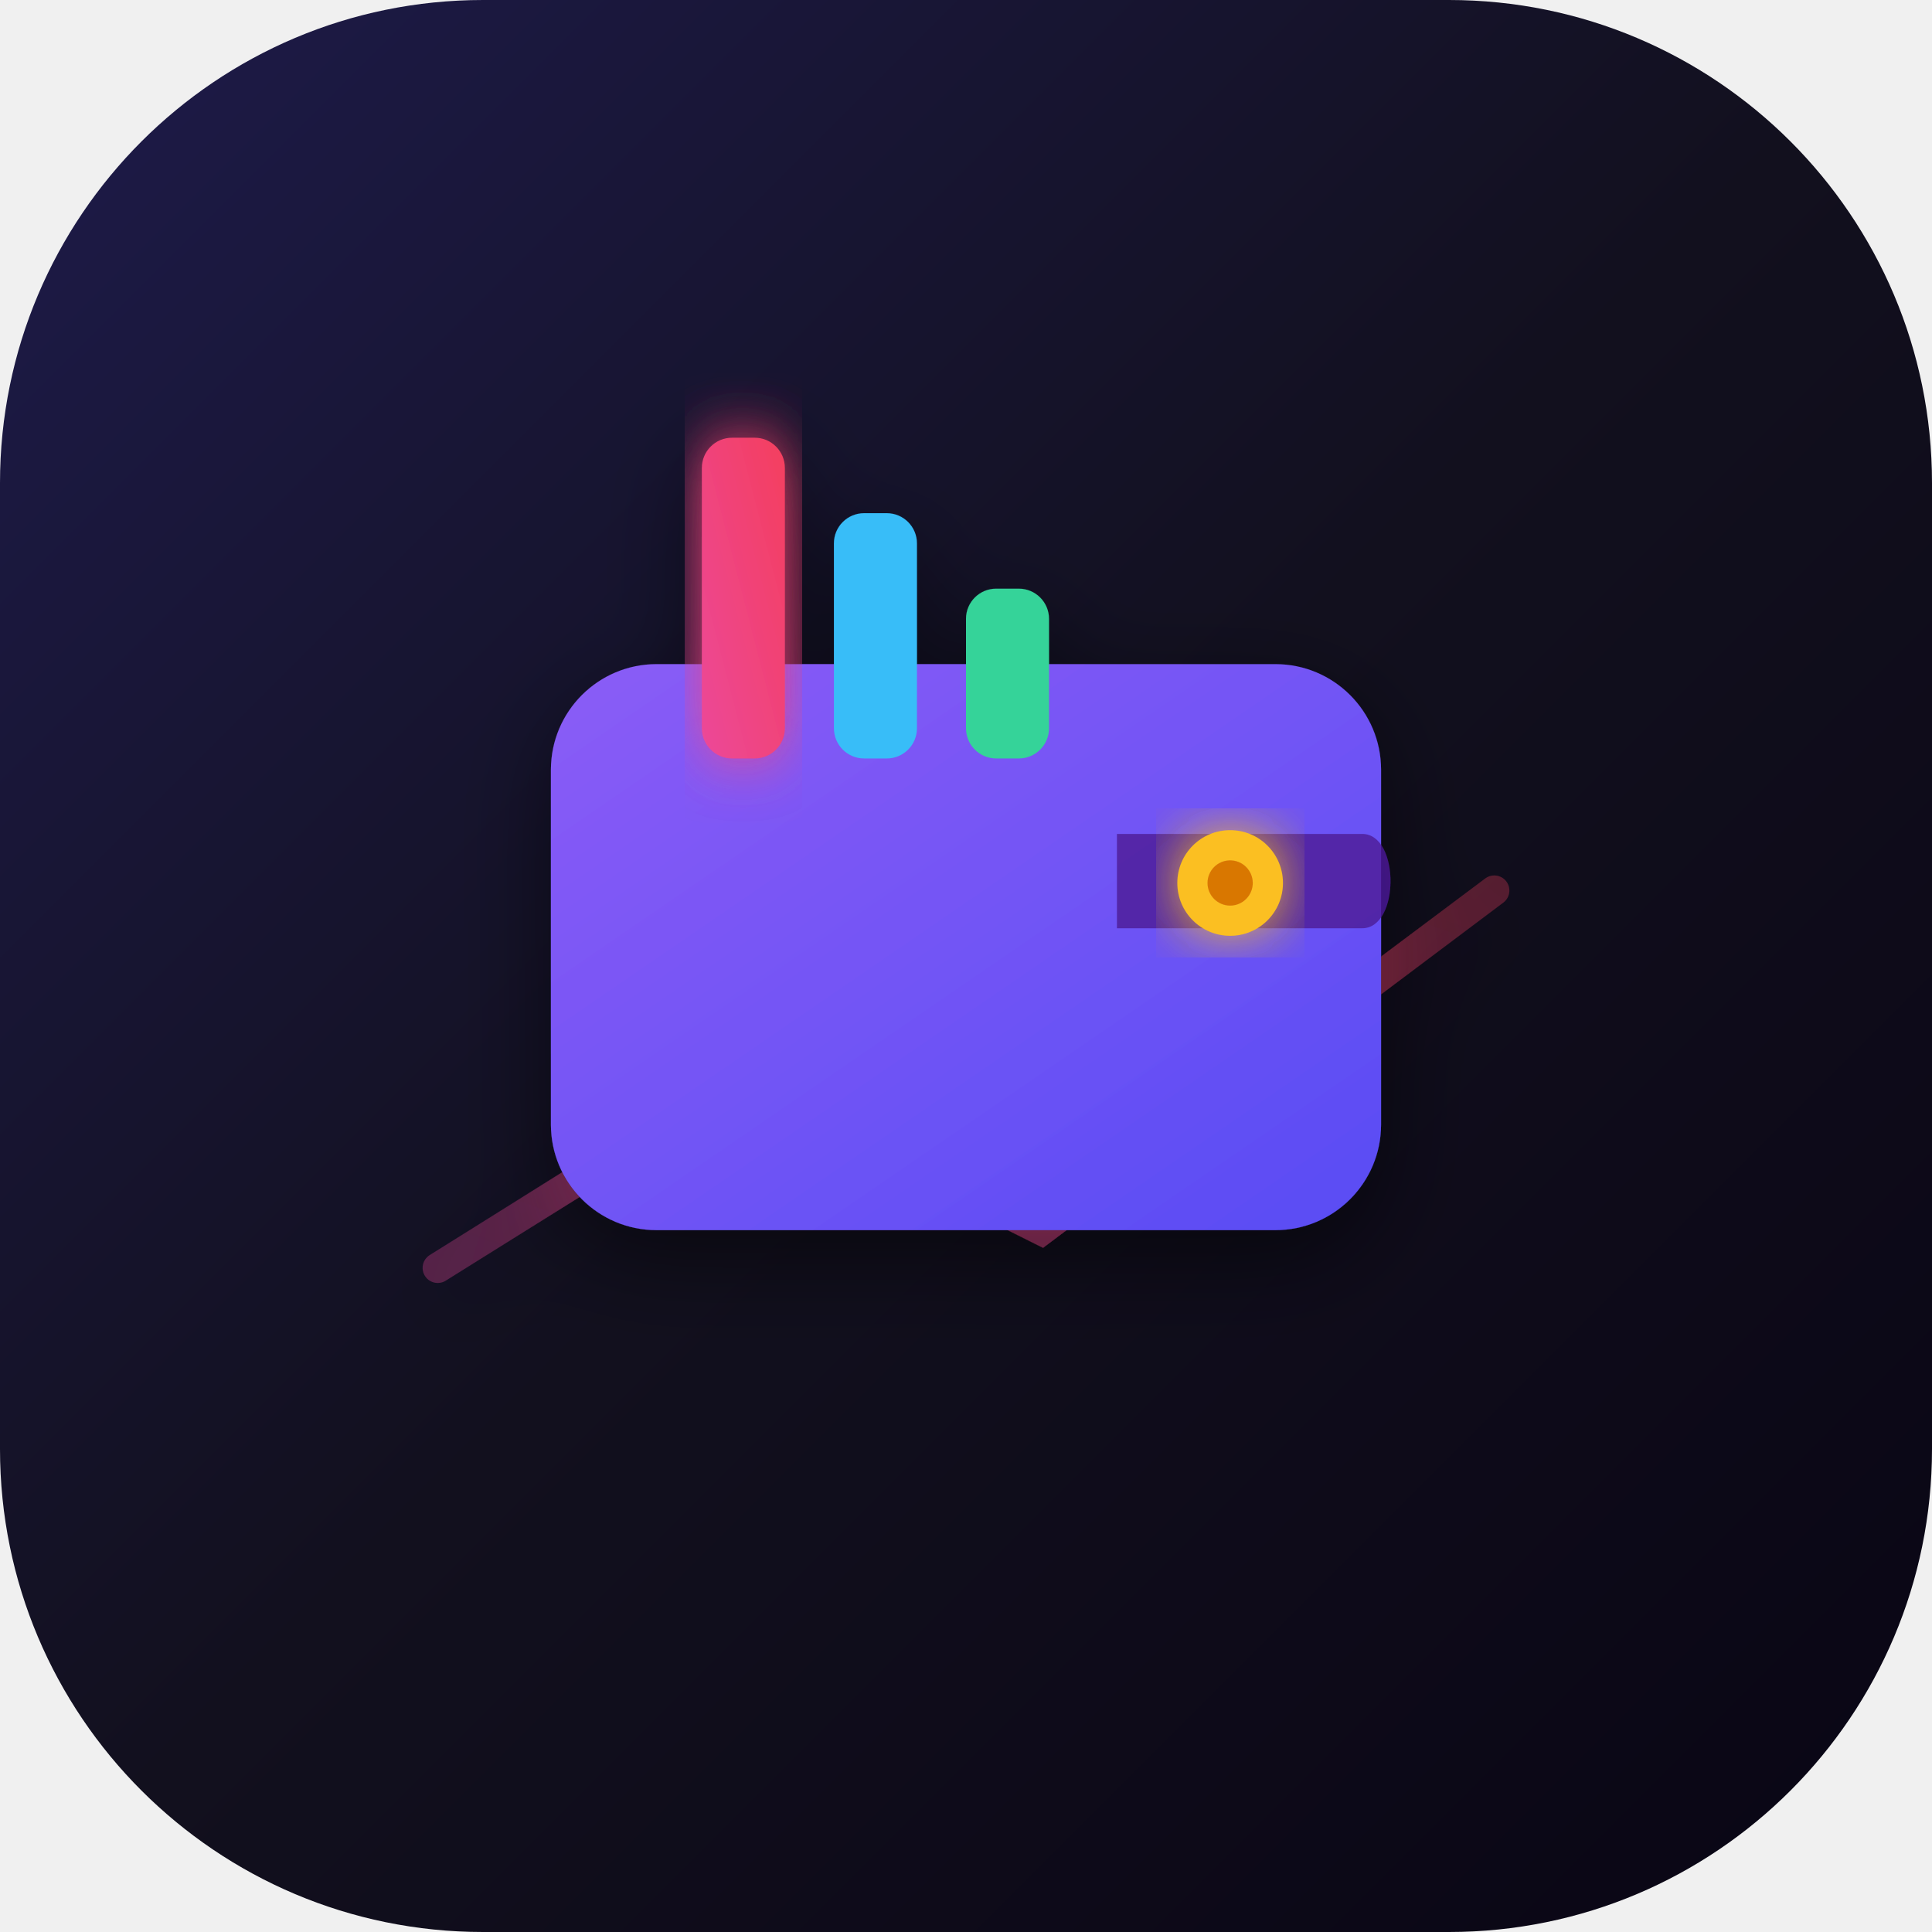
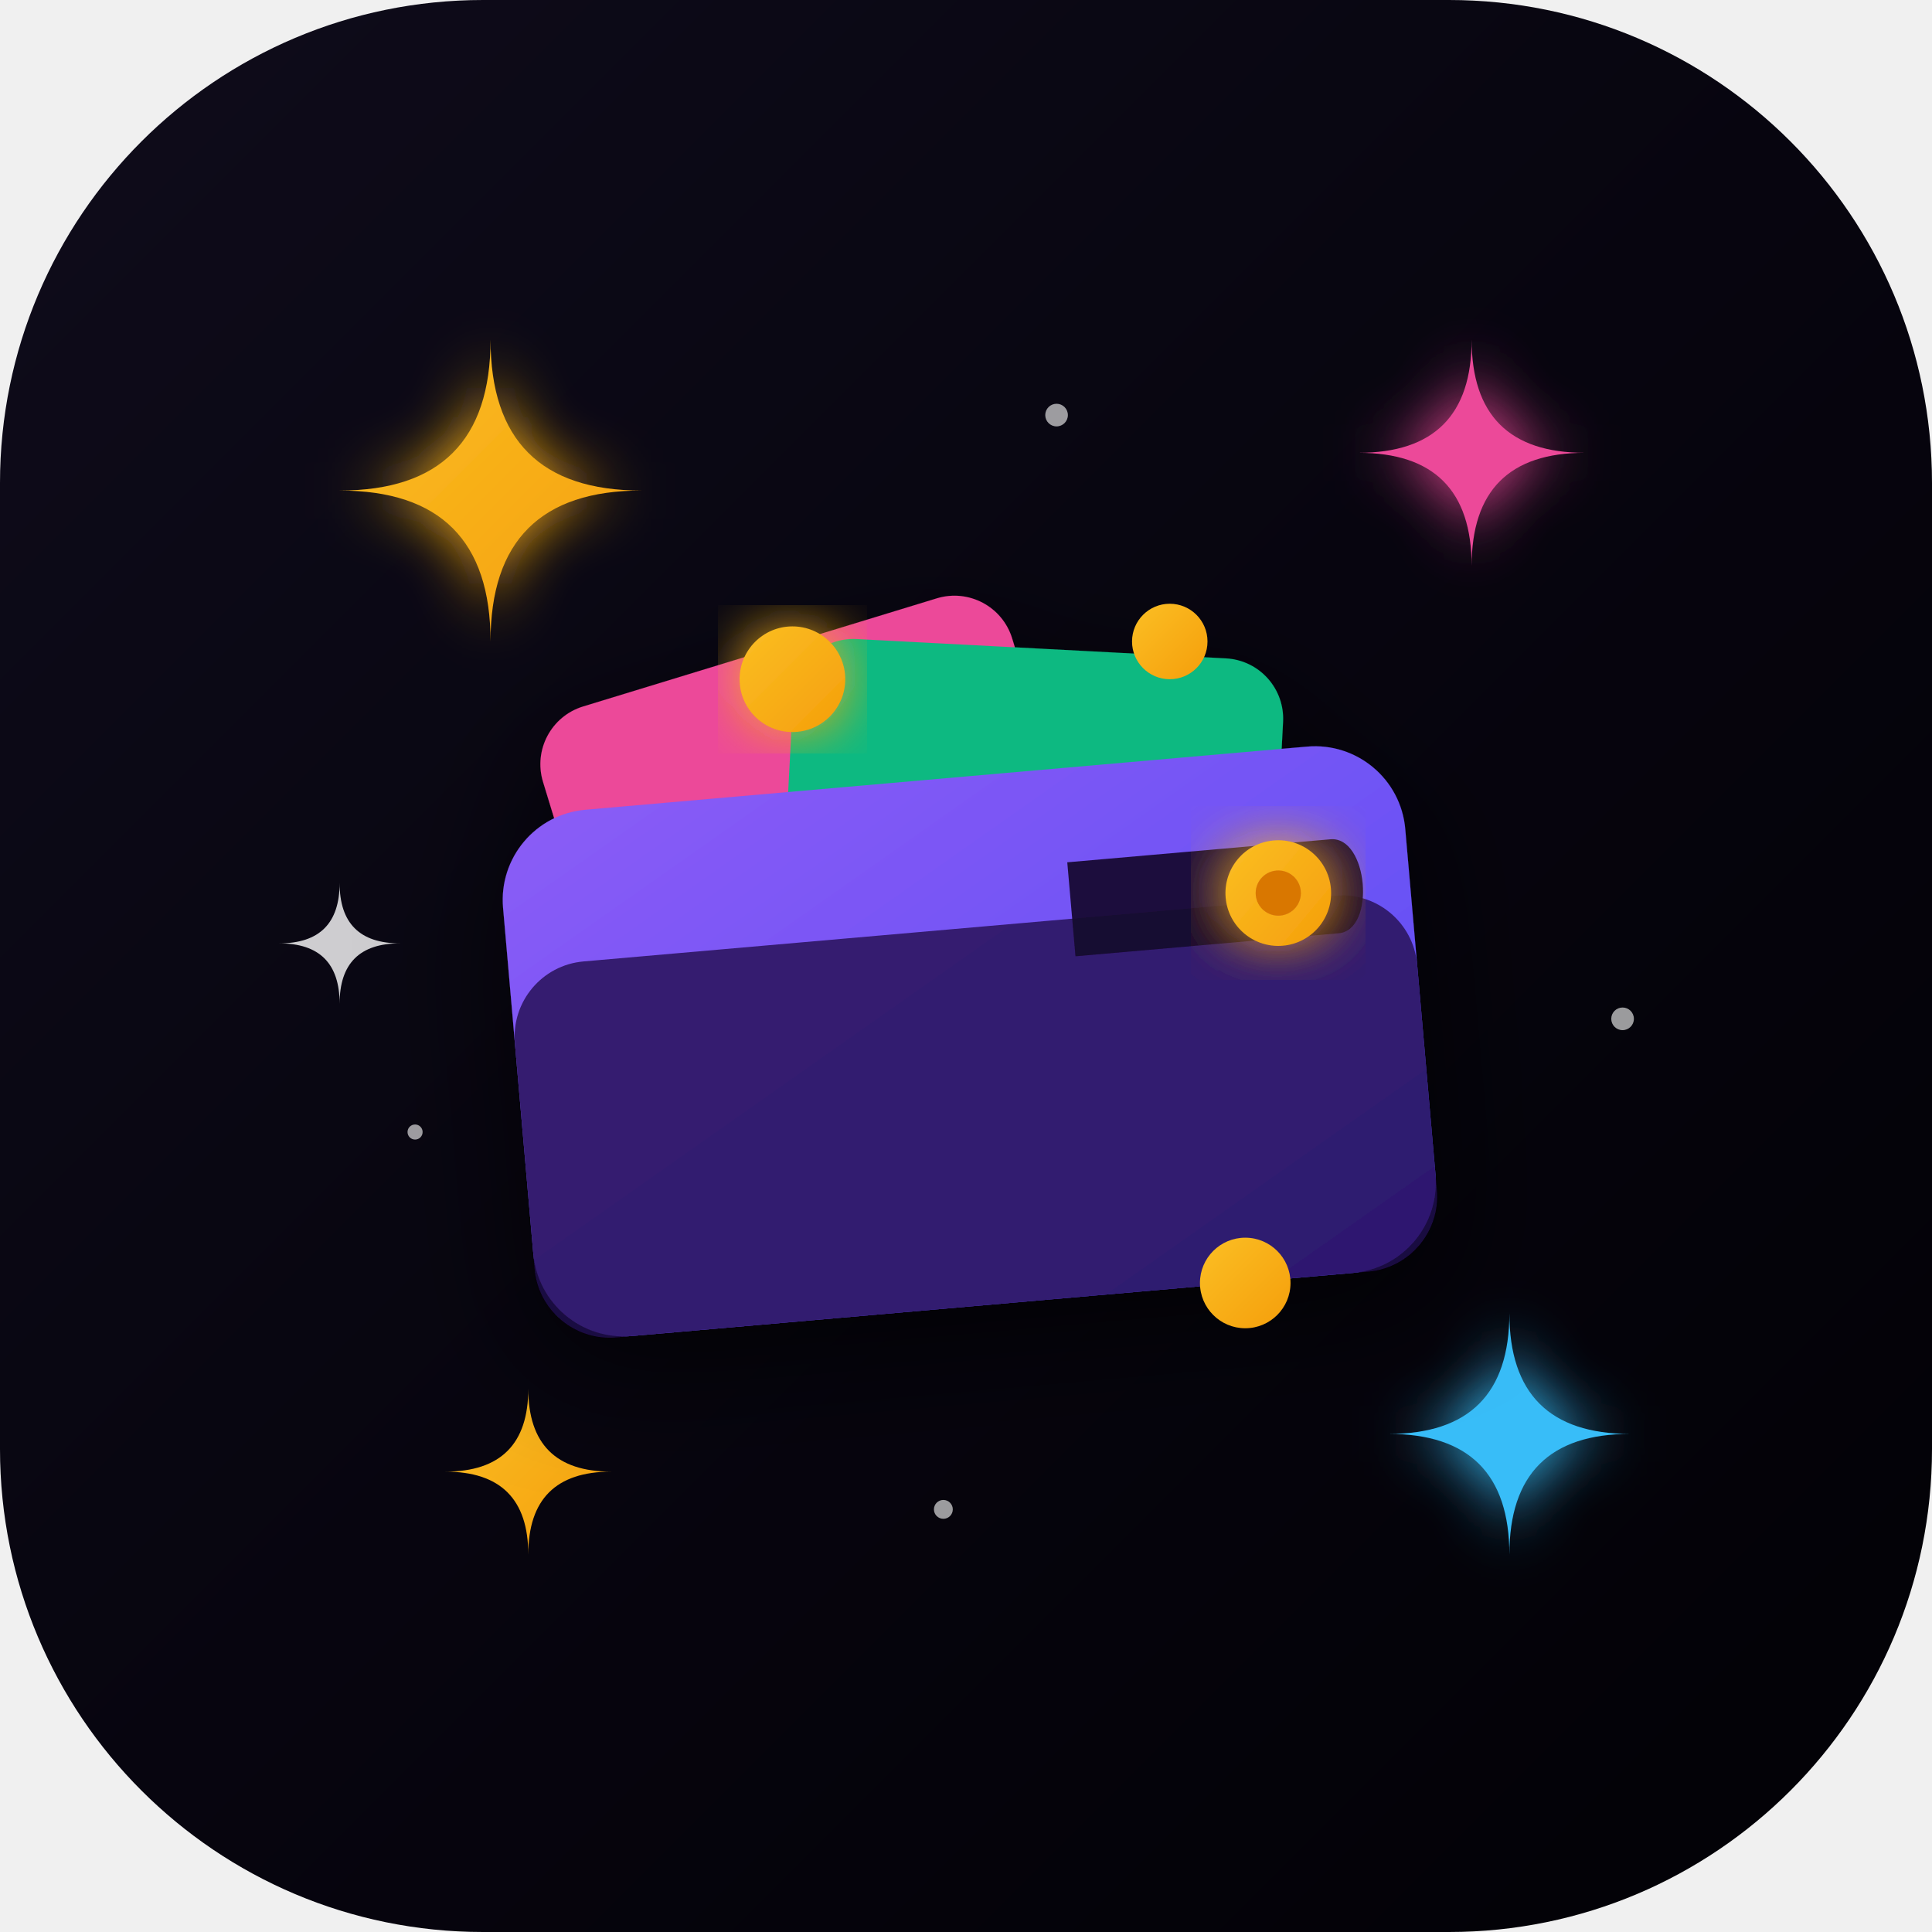
<svg xmlns="http://www.w3.org/2000/svg" viewBox="0 0 512 512" width="100%" height="100%">
  <defs>
    <linearGradient id="bgGrad" x1="0%" y1="0%" x2="100%" y2="100%">
-       <stop offset="0%" stop-color="#1e1b4b" />
-       <stop offset="50%" stop-color="#12101e" />
-       <stop offset="100%" stop-color="#090514" />
+       <stop offset="0%" stop-color="#0f0c1b" />
+       <stop offset="50%" stop-color="#07050f" />
+       <stop offset="100%" stop-color="#020105" />
    </linearGradient>
-     <linearGradient id="cardGrad" x1="0%" y1="0%" x2="100%" y2="100%">
+     <linearGradient id="walletGrad" x1="0%" y1="0%" x2="100%" y2="100%">
      <stop offset="0%" stop-color="#8b5cf6" />
      <stop offset="100%" stop-color="#584cf4" />
    </linearGradient>
-     <linearGradient id="accentGrad" x1="0%" y1="100%" x2="100%" y2="0%">
-       <stop offset="0%" stop-color="#ec4899" />
-       <stop offset="100%" stop-color="#f43f5e" />
+     <linearGradient id="coinGrad" x1="0%" y1="0%" x2="100%" y2="100%">
+       <stop offset="0%" stop-color="#fbbf24" />
+       <stop offset="100%" stop-color="#f59e0b" />
    </linearGradient>
    <filter id="shadow" x="-10%" y="-10%" width="120%" height="120%">
-       <feDropShadow dx="0" dy="8" stdDeviation="12" flood-color="#000000" flood-opacity="0.5" />
+       <feDropShadow dx="0" dy="10" stdDeviation="16" flood-color="#000000" flood-opacity="0.65" />
    </filter>
    <filter id="glow" x="-20%" y="-20%" width="140%" height="140%">
      <feGaussianBlur stdDeviation="8" result="blur" />
      <feComposite in="SourceGraphic" in2="blur" operator="over" />
    </filter>
  </defs>
  <rect width="512" height="512" rx="128" fill="url(#bgGrad)" />
-   <g transform="translate(256, 256)" filter="url(#shadow)">
-     <path d="M-140,80 L-60,30 L20,70 L140,-20" fill="none" stroke="url(#accentGrad)" stroke-width="8" stroke-linecap="round" opacity="0.3" />
-     <rect x="-110" y="-80" width="220" height="150" rx="28" fill="url(#cardGrad)" />
-     <path d="M40,-35 L105,-35 C115,-35 115,-10 105,-10 L40,-10 Z" fill="#4c1d95" opacity="0.8" />
-     <circle cx="70" cy="-22" r="14" fill="#fbbf24" filter="url(#glow)" />
-     <circle cx="70" cy="-22" r="6" fill="#d97706" />
-     <rect x="-70" y="-140" width="22" height="85" rx="8" fill="url(#accentGrad)" filter="url(#glow)" />
-     <rect x="-35" y="-120" width="22" height="65" rx="8" fill="#38bdf8" />
-     <rect x="0" y="-100" width="22" height="45" rx="8" fill="#34d399" />
+   <path d="M 130,90 Q 130,130 170,130 Q 130,130 130,170 Q 130,130 90,130 Q 130,130 130,90" fill="url(#coinGrad)" filter="url(#glow)" />
+   <path d="M 390,90 Q 390,120 420,120 Q 390,120 390,150 Q 390,120 360,120 Q 390,120 390,90" fill="#ec4899" filter="url(#glow)" />
+   <path d="M 400,348 Q 400,380 432,380 Q 400,380 400,412 Q 400,380 368,380 Q 400,380 400,348" fill="#38bdf8" filter="url(#glow)" />
+   <path d="M 140,368 Q 140,390 162,390 Q 140,390 140,412 Q 140,390 118,390 Q 140,390 140,368" fill="url(#coinGrad)" />
+   <path d="M 90,234 Q 90,250 106,250 Q 90,250 90,266 Q 90,250 74,250 Q 90,250 90,234" fill="#ffffff" opacity="0.8" />
+   <g transform="translate(256, 266) rotate(-5)" filter="url(#shadow)">
+     <rect x="-90" y="-105" width="130" height="80" rx="16" fill="#ec4899" transform="rotate(-12)" />
+     <rect x="-50" y="-95" width="130" height="80" rx="16" fill="#10b981" transform="rotate(8)" />
+     <rect x="-120" y="-60" width="240" height="140" rx="24" fill="url(#walletGrad)" />
+     <rect x="-120" y="-20" width="240" height="100" rx="20" fill="#230c4e" opacity="0.8" />
+     <path d="M 30,-35 L 100,-35 C 110,-35 110,-10 100,-10 L 30,-10 Z" fill="#15052a" opacity="0.9" />
+     <circle cx="85" cy="-22" r="14" fill="url(#coinGrad)" filter="url(#glow)" />
+     <circle cx="85" cy="-22" r="6" fill="#d97706" />
+   </g>
+   <circle cx="210" cy="180" r="14" fill="url(#coinGrad)" filter="url(#glow)" />
+   <circle cx="310" cy="170" r="10" fill="url(#coinGrad)" />
+   <circle cx="330" cy="340" r="12" fill="url(#coinGrad)" />
+   <g fill="#ffffff" opacity="0.6">
+     <circle cx="280" cy="110" r="3" />
+     <circle cx="110" cy="300" r="2" />
+     <circle cx="430" cy="270" r="3" />
+     <circle cx="250" cy="400" r="2.5" />
  </g>
</svg>
